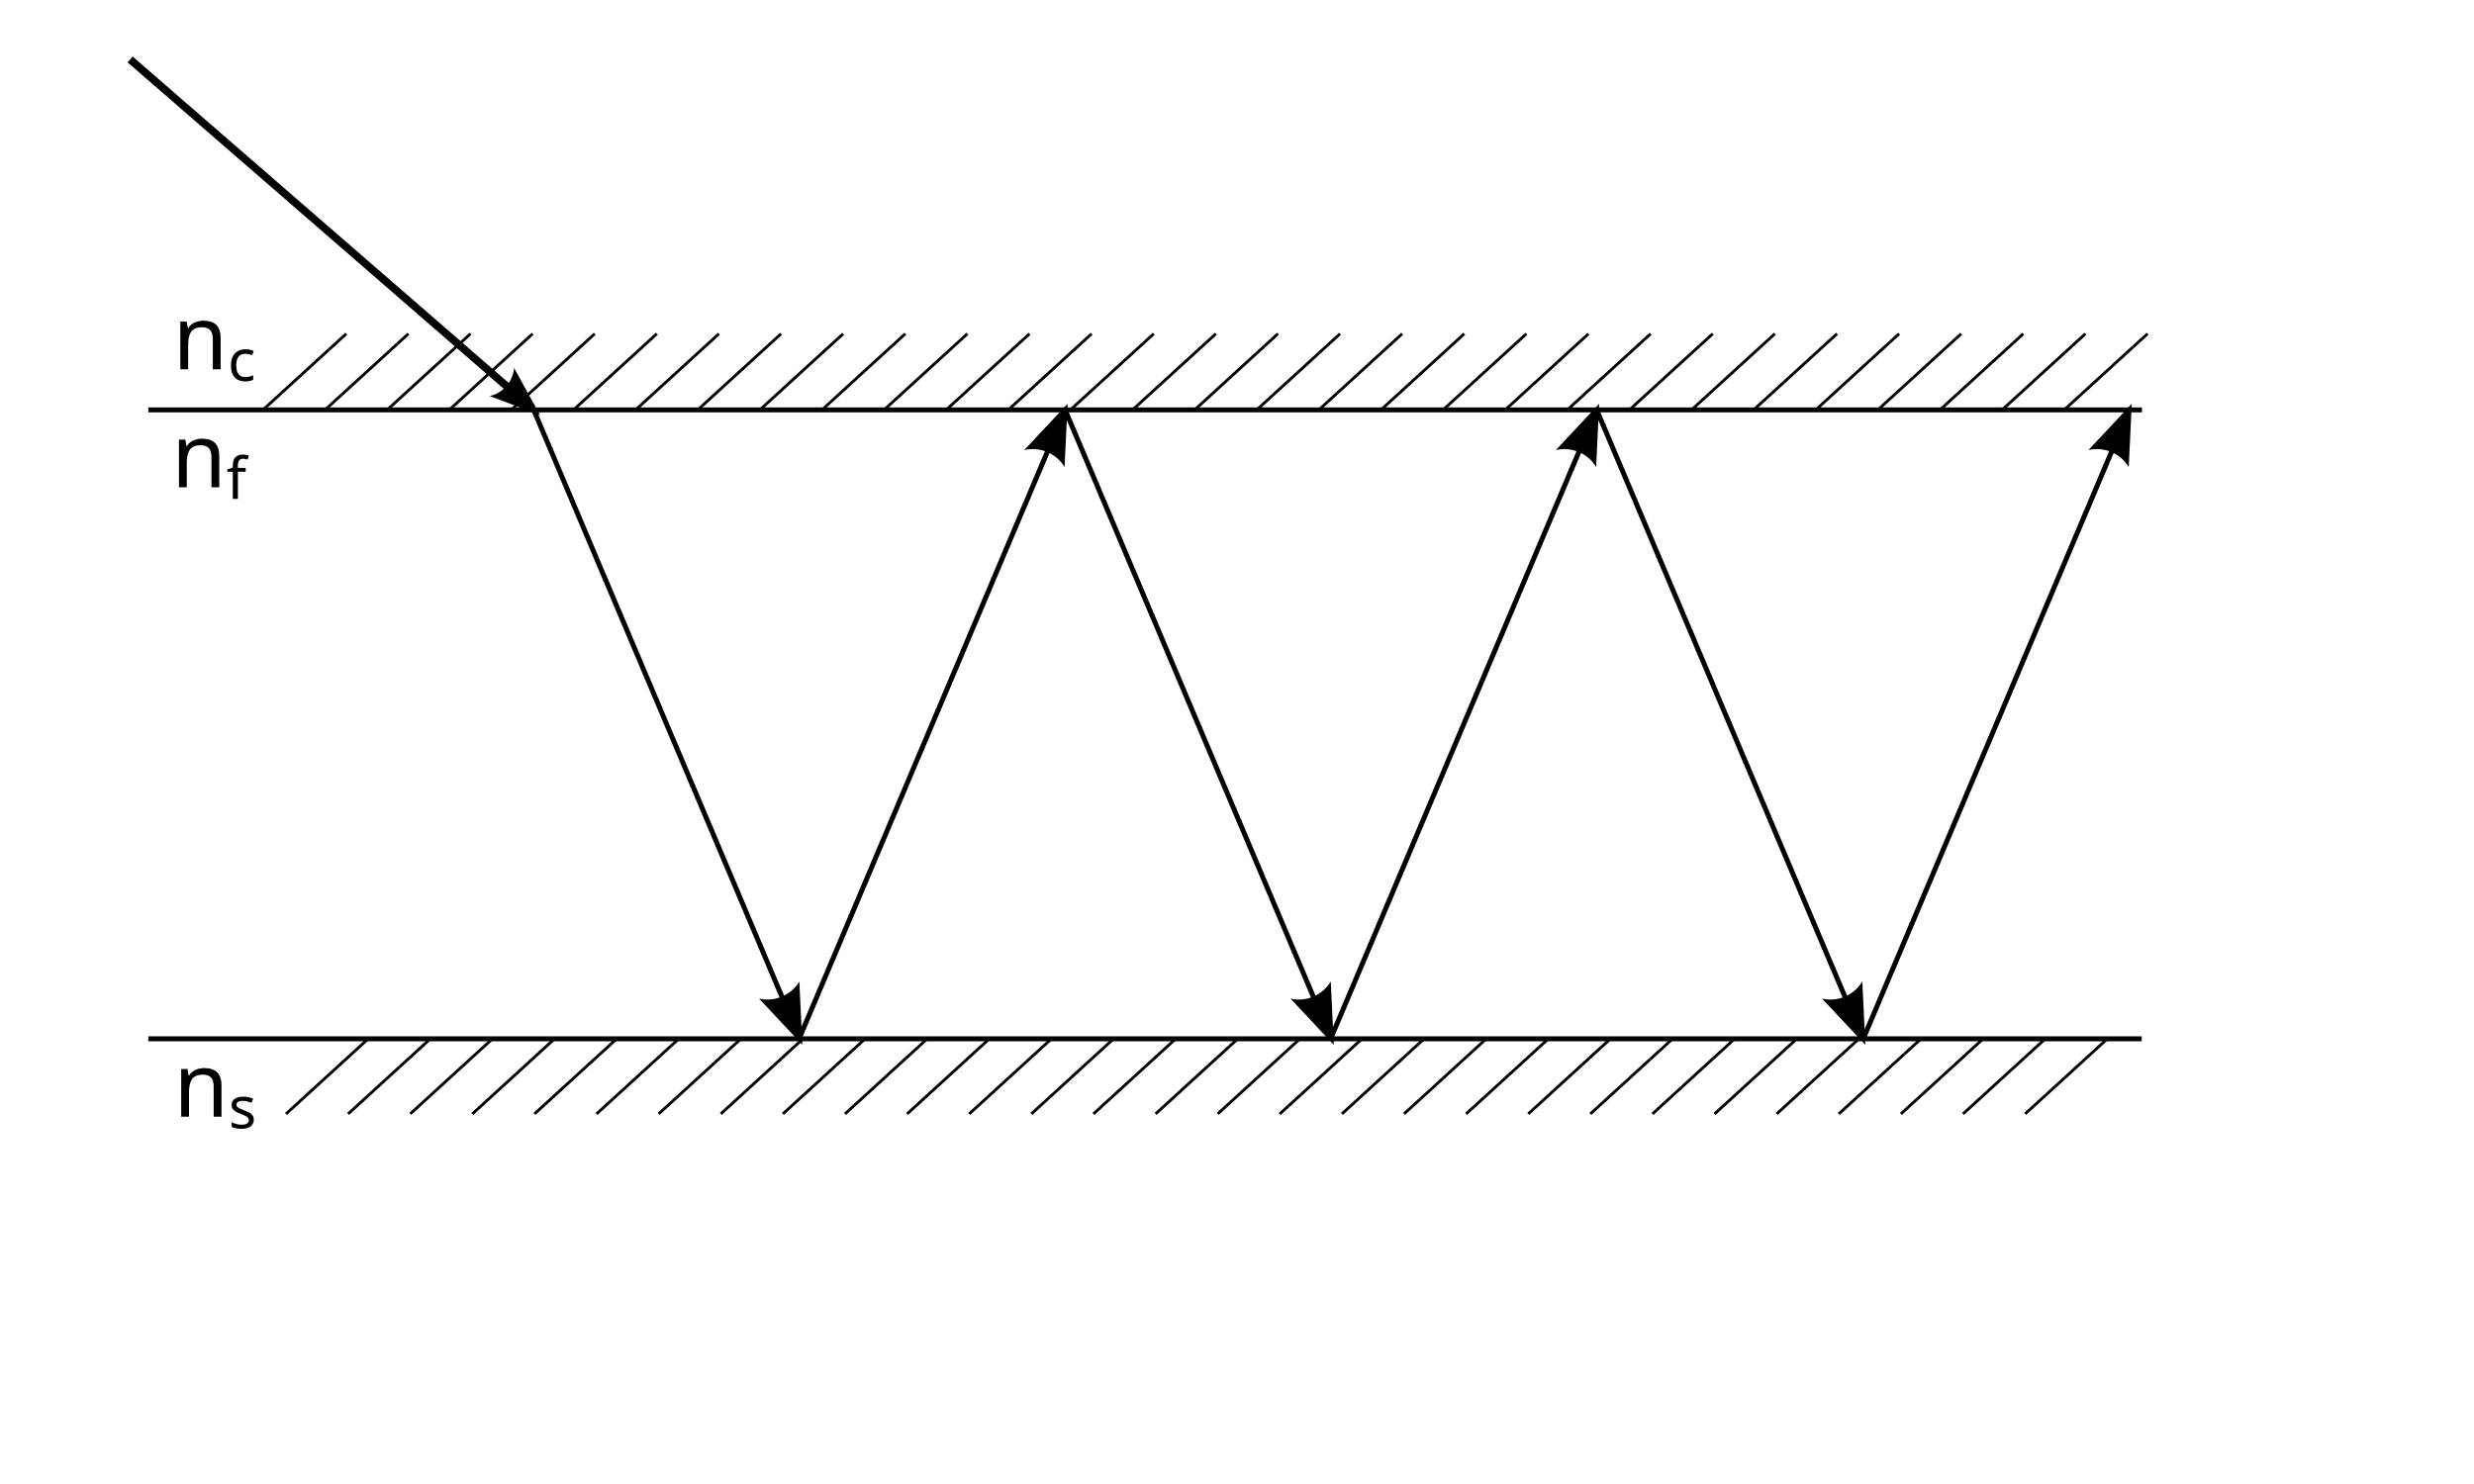
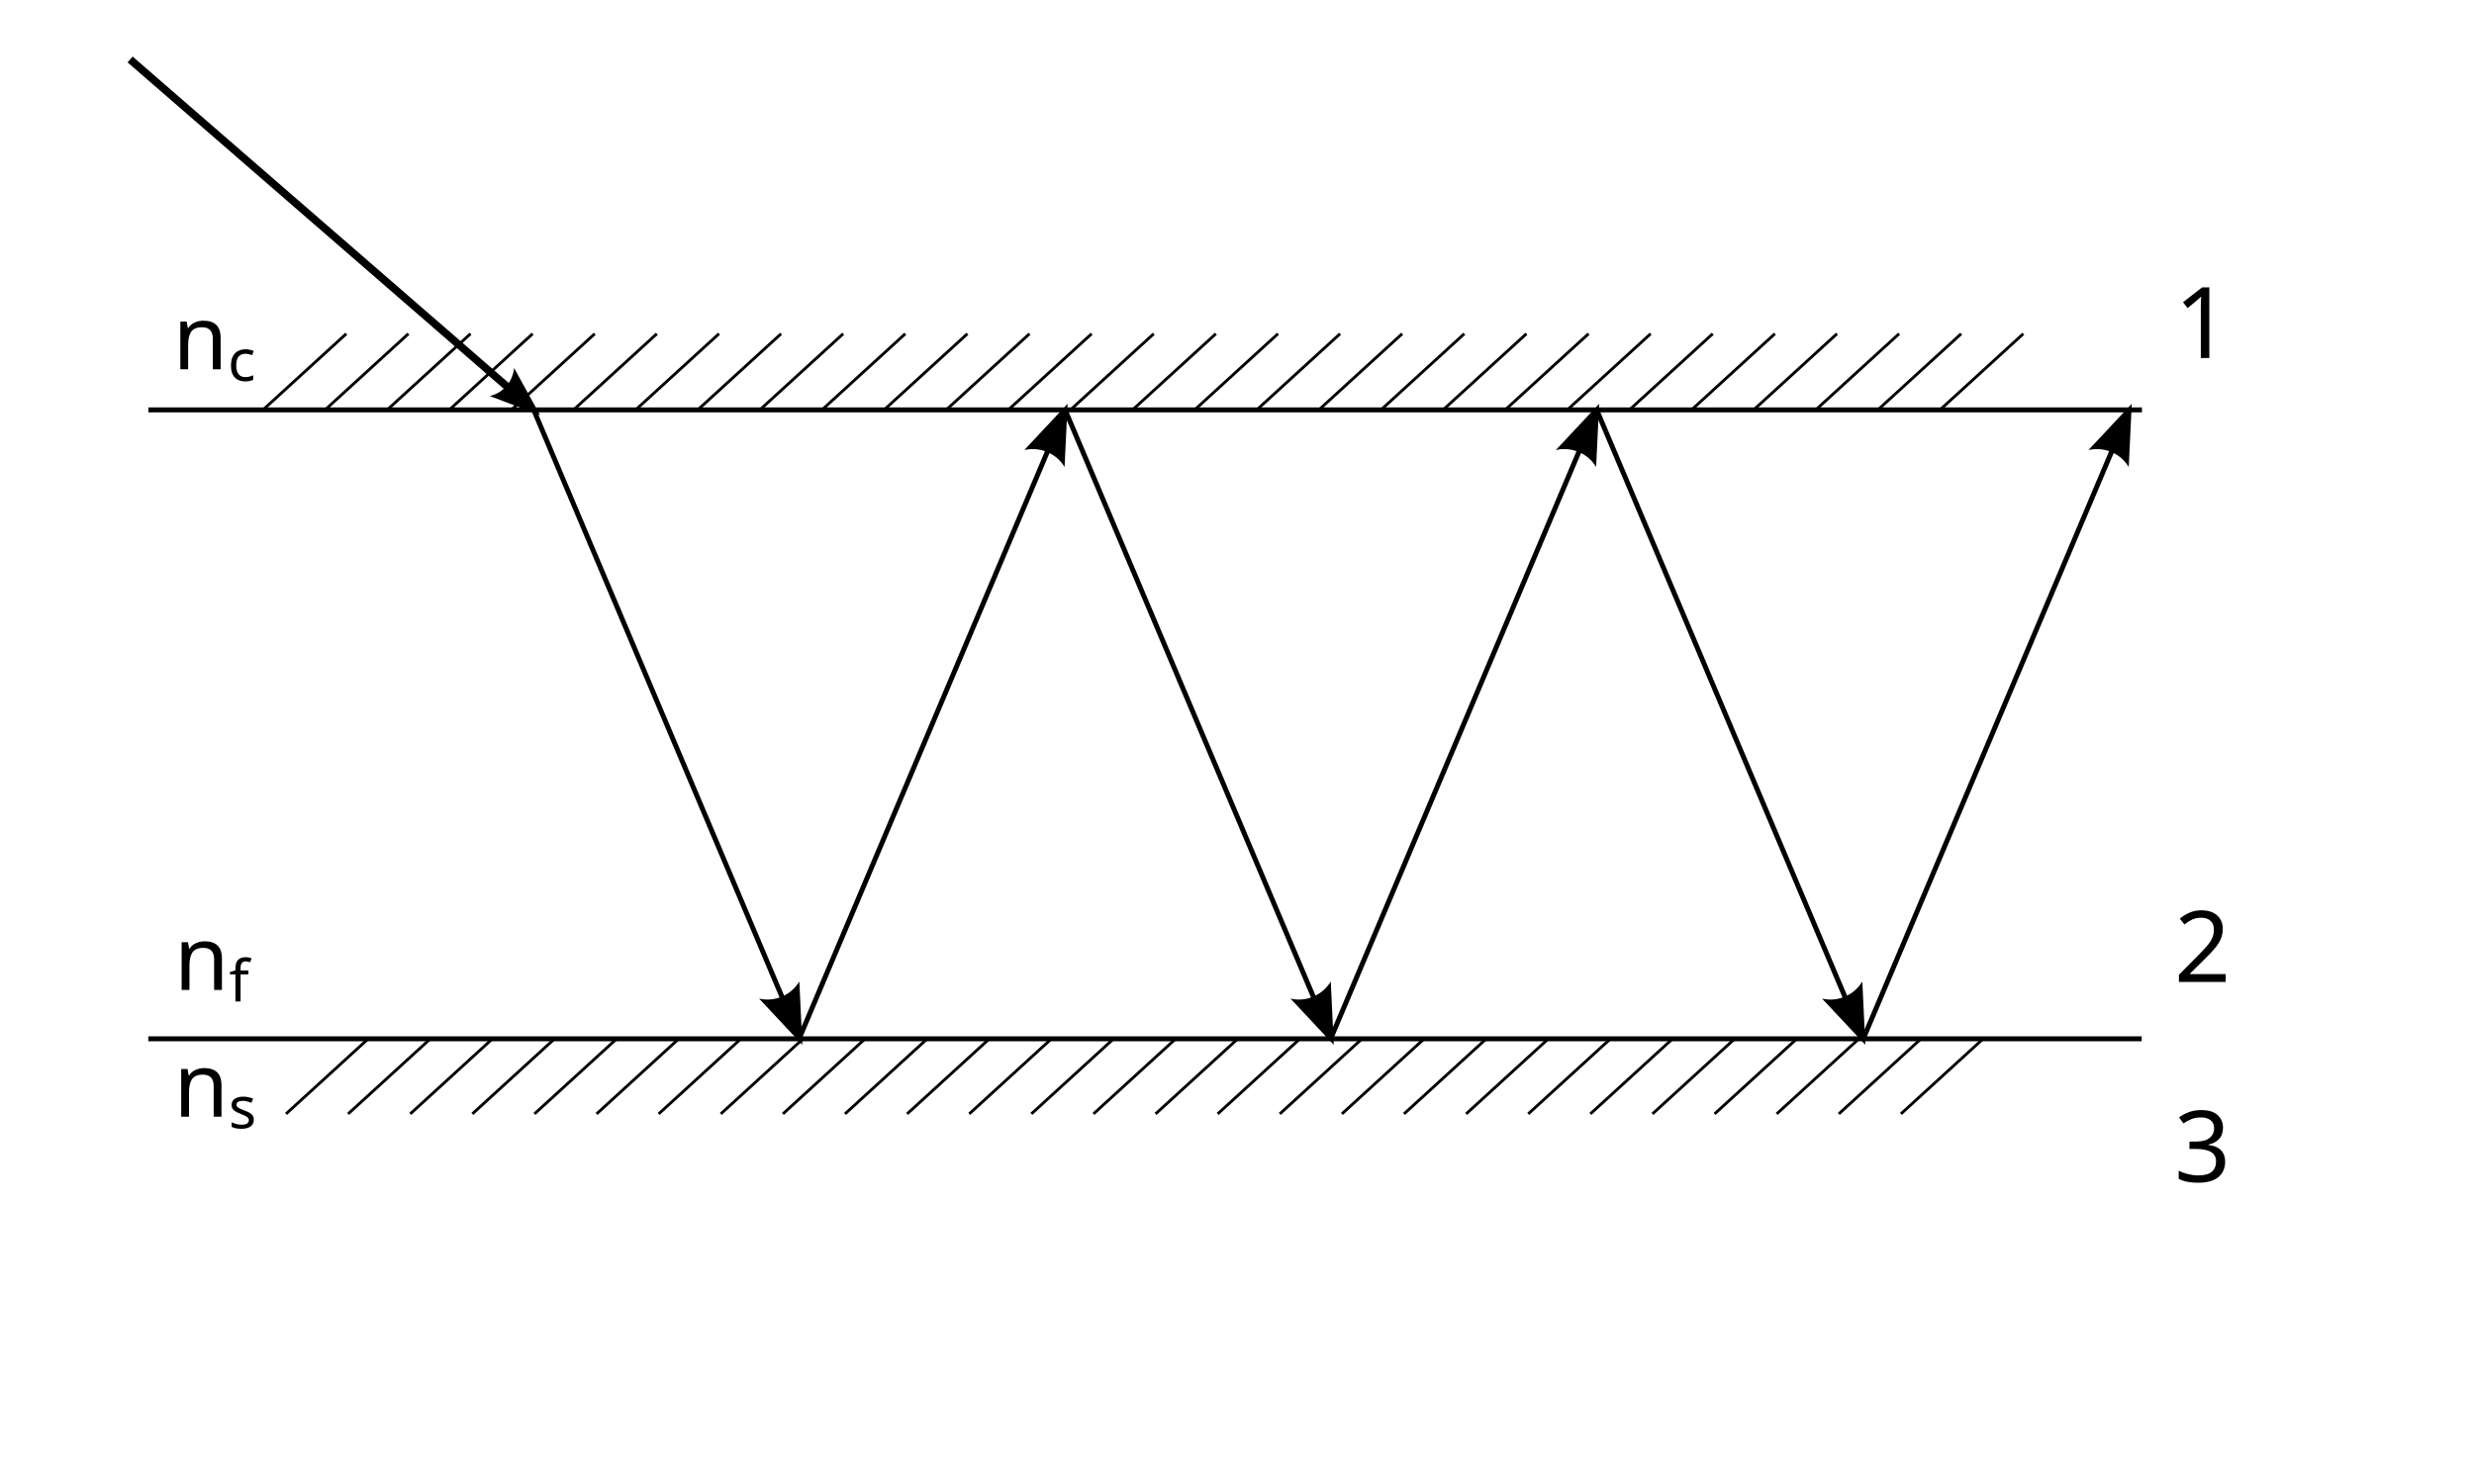
<svg xmlns="http://www.w3.org/2000/svg" width="500" height="300" id="svg2" version="1.1">
  <defs id="defs4">
    <marker orient="auto" refY="0.0" refX="0.0" id="Arrow2Mend" style="overflow:visible;">
      <path id="path4075" style="font-size:12.0;fill-rule:evenodd;stroke-width:0.625;stroke-linejoin:round;" d="M 8.719,4.034 L -2.207,0.016 L 8.719,-4.002 C 6.973,-1.63 6.983,1.616 8.719,4.034 z " transform="scale(0.6) rotate(180) translate(0,0)" />
    </marker>
    <marker orient="auto" refY="0.0" refX="0.0" id="Arrow1Lend" style="overflow:visible;">
      <path id="path4051" d="M 0.0,0.0 L 5.0,-5.0 L -12.5,0.0 L 5.0,5.0 L 0.0,0.0 z " style="fill-rule:evenodd;stroke:#000000;stroke-width:1.0pt;marker-start:none;" transform="scale(0.8) rotate(180) translate(12.5,0)" />
    </marker>
    <marker orient="auto" refY="0.0" refX="0.0" id="Arrow2Lend" style="overflow:visible;">
      <path id="path4069" style="font-size:12.0;fill-rule:evenodd;stroke-width:0.625;stroke-linejoin:round;" d="M 8.719,4.034 L -2.207,0.016 L 8.719,-4.002 C 6.973,-1.63 6.983,1.616 8.719,4.034 z " transform="scale(1.1) rotate(180) translate(1,0)" />
    </marker>
    <marker orient="auto" refY="0.0" refX="0.0" id="Arrow1Lstart" style="overflow:visible">
      <path id="path4048" d="M 0.0,0.0 L 5.0,-5.0 L -12.5,0.0 L 5.0,5.0 L 0.0,0.0 z " style="fill-rule:evenodd;stroke:#000000;stroke-width:1.0pt;marker-start:none" transform="scale(0.8) translate(12.5,0)" />
    </marker>
    <marker orient="auto" refY="0.0" refX="0.0" id="Arrow2Lstart" style="overflow:visible">
      <path id="path4066" style="font-size:12.0;fill-rule:evenodd;stroke-width:0.625;stroke-linejoin:round" d="M 8.719,4.034 L -2.207,0.016 L 8.719,-4.002 C 6.973,-1.63 6.983,1.616 8.719,4.034 z " transform="scale(1.1) translate(1,0)" />
    </marker>
  </defs>
  <g id="layer1" transform="translate(0,-752.3622)">
    <g id="g8665" transform="matrix(1.052087,0,0,1,-22.57557,0)">
      <path transform="translate(0,752.3622)" id="path3768" d="m 49.955,82.857 c 369.286,0 382.964,0 382.964,0" style="fill:none;stroke:#000000;stroke-width:1px;stroke-linecap:butt;stroke-linejoin:miter;stroke-opacity:1" />
      <path transform="translate(0,752.3622)" id="path3774" d="M 432.868,210 49.947,210" style="fill:none;stroke:#000000;stroke-width:1px;stroke-linecap:butt;stroke-linejoin:miter;stroke-opacity:1" />
    </g>
    <g id="g8655">
      <path id="path3863" d="m 26.295,764.386 81.284,70.554" style="fill:none;stroke:#000000;stroke-width:1.557px;stroke-linecap:butt;stroke-linejoin:miter;stroke-opacity:1;marker-end:url(#Arrow2Mend)" />
      <g id="g8647">
        <path style="fill:none;stroke:#000000;stroke-width:1px;stroke-linecap:butt;stroke-linejoin:miter;stroke-opacity:1;marker-end:url(#Arrow2Lend);marker-mid:none" d="m 107.857,835.219 53.767,127.143" id="path3776" />
        <path style="fill:none;stroke:#000000;stroke-width:1px;stroke-linecap:butt;stroke-linejoin:miter;stroke-opacity:1;marker-end:none;marker-start:url(#Arrow2Lstart)" d="M 215.261,835.219 161.494,962.362" id="path3776-3" />
        <path style="fill:none;stroke:#000000;stroke-width:1px;stroke-linecap:butt;stroke-linejoin:miter;stroke-opacity:1;marker-start:none;marker-end:url(#Arrow2Lend)" d="m 215.259,835.219 53.767,127.143" id="path3776-3-5" />
        <path style="fill:none;stroke:#000000;stroke-width:1px;stroke-linecap:butt;stroke-linejoin:miter;stroke-opacity:1;marker-end:none;marker-start:url(#Arrow2Lstart)" d="M 322.69,835.219 268.923,962.362" id="path3776-3-7" />
        <path style="fill:none;stroke:#000000;stroke-width:1px;stroke-linecap:butt;stroke-linejoin:miter;stroke-opacity:1;marker-end:url(#Arrow2Lend)" d="m 322.689,835.219 53.767,127.143" id="path3776-3-5-5" />
        <path style="fill:none;stroke:#000000;stroke-width:1px;stroke-linecap:butt;stroke-linejoin:miter;stroke-opacity:1;marker-mid:none;marker-start:url(#Arrow2Lstart)" d="M 430.331,835.219 376.563,962.362" id="path3776-3-7-2" />
      </g>
    </g>
    <path style="fill:none;stroke:#000000;stroke-width:0.58px;stroke-linecap:butt;stroke-linejoin:miter;stroke-opacity:1" d="m 237.836,962.152 -16.844,15.389" id="path8673" />
    <path style="fill:none;stroke:#000000;stroke-width:0.58px;stroke-linecap:butt;stroke-linejoin:miter;stroke-opacity:1" d="m 225.283,962.152 -16.844,15.389" id="path8673-1" />
    <path style="fill:none;stroke:#000000;stroke-width:0.58px;stroke-linecap:butt;stroke-linejoin:miter;stroke-opacity:1" d="m 262.942,962.152 -16.844,15.389" id="path8673-5" />
    <path style="fill:none;stroke:#000000;stroke-width:0.58px;stroke-linecap:butt;stroke-linejoin:miter;stroke-opacity:1" d="m 250.389,962.152 -16.844,15.389" id="path8673-1-7" />
    <path style="fill:none;stroke:#000000;stroke-width:0.58px;stroke-linecap:butt;stroke-linejoin:miter;stroke-opacity:1" d="m 288.048,962.152 -16.844,15.389" id="path8673-9" />
    <path style="fill:none;stroke:#000000;stroke-width:0.58px;stroke-linecap:butt;stroke-linejoin:miter;stroke-opacity:1" d="m 275.495,962.152 -16.844,15.389" id="path8673-1-3" />
    <path style="fill:none;stroke:#000000;stroke-width:0.58px;stroke-linecap:butt;stroke-linejoin:miter;stroke-opacity:1" d="m 313.153,962.152 -16.844,15.389" id="path8673-5-0" />
    <path style="fill:none;stroke:#000000;stroke-width:0.58px;stroke-linecap:butt;stroke-linejoin:miter;stroke-opacity:1" d="m 300.601,962.152 -16.844,15.389" id="path8673-1-7-0" />
    <path style="fill:none;stroke:#000000;stroke-width:0.58px;stroke-linecap:butt;stroke-linejoin:miter;stroke-opacity:1" d="m 338.259,962.152 -16.844,15.389" id="path8673-8" />
    <path style="fill:none;stroke:#000000;stroke-width:0.58px;stroke-linecap:butt;stroke-linejoin:miter;stroke-opacity:1" d="m 325.706,962.152 -16.844,15.389" id="path8673-1-5" />
    <path style="fill:none;stroke:#000000;stroke-width:0.58px;stroke-linecap:butt;stroke-linejoin:miter;stroke-opacity:1" d="m 363.365,962.152 -16.844,15.389" id="path8673-5-8" />
    <path style="fill:none;stroke:#000000;stroke-width:0.58px;stroke-linecap:butt;stroke-linejoin:miter;stroke-opacity:1" d="m 350.812,962.152 -16.844,15.389" id="path8673-1-7-9" />
    <path style="fill:none;stroke:#000000;stroke-width:0.58px;stroke-linecap:butt;stroke-linejoin:miter;stroke-opacity:1" d="m 388.471,962.152 -16.844,15.389" id="path8673-3" />
    <path style="fill:none;stroke:#000000;stroke-width:0.58px;stroke-linecap:butt;stroke-linejoin:miter;stroke-opacity:1" d="M 375.918,962.152 359.074,977.541" id="path8673-1-53" />
-     <path style="fill:none;stroke:#000000;stroke-width:0.58px;stroke-linecap:butt;stroke-linejoin:miter;stroke-opacity:1" d="m 413.577,962.152 -16.844,15.389" id="path8673-5-9" />
    <path style="fill:none;stroke:#000000;stroke-width:0.58px;stroke-linecap:butt;stroke-linejoin:miter;stroke-opacity:1" d="m 401.024,962.152 -16.844,15.389" id="path8673-1-7-02" />
-     <path style="fill:none;stroke:#000000;stroke-width:0.58px;stroke-linecap:butt;stroke-linejoin:miter;stroke-opacity:1" d="m 426.13,962.152 -16.844,15.389" id="path8673-5-8-5" />
    <path style="fill:none;stroke:#000000;stroke-width:0.58px;stroke-linecap:butt;stroke-linejoin:miter;stroke-opacity:1" d="m 74.648,962.152 -16.844,15.389" id="path8673-9-2" />
    <path style="fill:none;stroke:#000000;stroke-width:0.58px;stroke-linecap:butt;stroke-linejoin:miter;stroke-opacity:1" d="m 99.754,962.152 -16.844,15.389" id="path8673-5-0-4" />
    <path style="fill:none;stroke:#000000;stroke-width:0.58px;stroke-linecap:butt;stroke-linejoin:miter;stroke-opacity:1" d="m 87.201,962.152 -16.844,15.389" id="path8673-1-7-0-6" />
    <path style="fill:none;stroke:#000000;stroke-width:0.58px;stroke-linecap:butt;stroke-linejoin:miter;stroke-opacity:1" d="m 124.86,962.152 -16.844,15.389" id="path8673-8-6" />
    <path style="fill:none;stroke:#000000;stroke-width:0.58px;stroke-linecap:butt;stroke-linejoin:miter;stroke-opacity:1" d="M 112.307,962.152 95.463,977.541" id="path8673-1-5-1" />
    <path style="fill:none;stroke:#000000;stroke-width:0.58px;stroke-linecap:butt;stroke-linejoin:miter;stroke-opacity:1" d="m 149.965,962.152 -16.844,15.389" id="path8673-5-8-8" />
    <path style="fill:none;stroke:#000000;stroke-width:0.58px;stroke-linecap:butt;stroke-linejoin:miter;stroke-opacity:1" d="m 137.413,962.152 -16.844,15.389" id="path8673-1-7-9-8" />
    <path style="fill:none;stroke:#000000;stroke-width:0.58px;stroke-linecap:butt;stroke-linejoin:miter;stroke-opacity:1" d="m 175.071,962.152 -16.844,15.389" id="path8673-3-6" />
    <path style="fill:none;stroke:#000000;stroke-width:0.58px;stroke-linecap:butt;stroke-linejoin:miter;stroke-opacity:1" d="m 162.518,962.152 -16.844,15.389" id="path8673-1-53-6" />
    <path style="fill:none;stroke:#000000;stroke-width:0.58px;stroke-linecap:butt;stroke-linejoin:miter;stroke-opacity:1" d="m 200.177,962.152 -16.844,15.389" id="path8673-5-9-3" />
    <path style="fill:none;stroke:#000000;stroke-width:0.58px;stroke-linecap:butt;stroke-linejoin:miter;stroke-opacity:1" d="m 187.624,962.152 -16.844,15.389" id="path8673-1-7-02-9" />
    <path style="fill:none;stroke:#000000;stroke-width:0.58px;stroke-linecap:butt;stroke-linejoin:miter;stroke-opacity:1" d="m 212.73,962.152 -16.844,15.389" id="path8673-5-8-5-8" />
    <path style="fill:none;stroke:#000000;stroke-width:0.58px;stroke-linecap:butt;stroke-linejoin:miter;stroke-opacity:1" d="m 245.728,819.831 -16.844,15.389" id="path8673-55" />
    <path style="fill:none;stroke:#000000;stroke-width:0.58px;stroke-linecap:butt;stroke-linejoin:miter;stroke-opacity:1" d="m 233.175,819.831 -16.844,15.389" id="path8673-1-1" />
    <path style="fill:none;stroke:#000000;stroke-width:0.58px;stroke-linecap:butt;stroke-linejoin:miter;stroke-opacity:1" d="m 270.833,819.831 -16.844,15.389" id="path8673-5-1" />
    <path style="fill:none;stroke:#000000;stroke-width:0.58px;stroke-linecap:butt;stroke-linejoin:miter;stroke-opacity:1" d="m 258.281,819.831 -16.844,15.389" id="path8673-1-7-2" />
    <path style="fill:none;stroke:#000000;stroke-width:0.58px;stroke-linecap:butt;stroke-linejoin:miter;stroke-opacity:1" d="m 295.939,819.831 -16.844,15.389" id="path8673-9-0" />
    <path style="fill:none;stroke:#000000;stroke-width:0.58px;stroke-linecap:butt;stroke-linejoin:miter;stroke-opacity:1" d="m 283.386,819.831 -16.844,15.389" id="path8673-1-3-0" />
    <path style="fill:none;stroke:#000000;stroke-width:0.58px;stroke-linecap:butt;stroke-linejoin:miter;stroke-opacity:1" d="m 321.045,819.831 -16.844,15.389" id="path8673-5-0-7" />
    <path style="fill:none;stroke:#000000;stroke-width:0.58px;stroke-linecap:butt;stroke-linejoin:miter;stroke-opacity:1" d="m 308.492,819.831 -16.844,15.389" id="path8673-1-7-0-5" />
    <path style="fill:none;stroke:#000000;stroke-width:0.58px;stroke-linecap:butt;stroke-linejoin:miter;stroke-opacity:1" d="m 346.151,819.831 -16.844,15.389" id="path8673-8-5" />
    <path style="fill:none;stroke:#000000;stroke-width:0.58px;stroke-linecap:butt;stroke-linejoin:miter;stroke-opacity:1" d="m 333.598,819.831 -16.844,15.389" id="path8673-1-5-6" />
    <path style="fill:none;stroke:#000000;stroke-width:0.58px;stroke-linecap:butt;stroke-linejoin:miter;stroke-opacity:1" d="m 371.257,819.831 -16.844,15.389" id="path8673-5-8-3" />
    <path style="fill:none;stroke:#000000;stroke-width:0.58px;stroke-linecap:butt;stroke-linejoin:miter;stroke-opacity:1" d="m 358.704,819.831 -16.844,15.389" id="path8673-1-7-9-4" />
    <path style="fill:none;stroke:#000000;stroke-width:0.58px;stroke-linecap:butt;stroke-linejoin:miter;stroke-opacity:1" d="M 396.363,819.831 379.519,835.219" id="path8673-3-2" />
    <path style="fill:none;stroke:#000000;stroke-width:0.58px;stroke-linecap:butt;stroke-linejoin:miter;stroke-opacity:1" d="M 383.81,819.831 366.966,835.219" id="path8673-1-53-7" />
-     <path style="fill:none;stroke:#000000;stroke-width:0.58px;stroke-linecap:butt;stroke-linejoin:miter;stroke-opacity:1" d="M 421.469,819.831 404.625,835.219" id="path8673-5-9-9" />
    <path style="fill:none;stroke:#000000;stroke-width:0.58px;stroke-linecap:butt;stroke-linejoin:miter;stroke-opacity:1" d="M 408.916,819.831 392.072,835.219" id="path8673-1-7-02-2" />
-     <path style="fill:none;stroke:#000000;stroke-width:0.58px;stroke-linecap:butt;stroke-linejoin:miter;stroke-opacity:1" d="m 434.021,819.831 -16.844,15.389" id="path8673-5-8-5-6" />
    <path style="fill:none;stroke:#000000;stroke-width:0.58px;stroke-linecap:butt;stroke-linejoin:miter;stroke-opacity:1" d="m 82.54,819.831 -16.844,15.389" id="path8673-9-2-3" />
    <path style="fill:none;stroke:#000000;stroke-width:0.58px;stroke-linecap:butt;stroke-linejoin:miter;stroke-opacity:1" d="m 69.987,819.831 -16.844,15.389" id="path8673-1-3-7-9" />
    <path style="fill:none;stroke:#000000;stroke-width:0.58px;stroke-linecap:butt;stroke-linejoin:miter;stroke-opacity:1" d="M 107.645,819.831 90.802,835.219" id="path8673-5-0-4-5" />
    <path style="fill:none;stroke:#000000;stroke-width:0.58px;stroke-linecap:butt;stroke-linejoin:miter;stroke-opacity:1" d="m 95.093,819.831 -16.844,15.389" id="path8673-1-7-0-6-7" />
    <path style="fill:none;stroke:#000000;stroke-width:0.58px;stroke-linecap:butt;stroke-linejoin:miter;stroke-opacity:1" d="m 132.751,819.831 -16.844,15.389" id="path8673-8-6-9" />
    <path style="fill:none;stroke:#000000;stroke-width:0.58px;stroke-linecap:butt;stroke-linejoin:miter;stroke-opacity:1" d="m 120.198,819.831 -16.844,15.389" id="path8673-1-5-1-8" />
    <path style="fill:none;stroke:#000000;stroke-width:0.58px;stroke-linecap:butt;stroke-linejoin:miter;stroke-opacity:1" d="m 157.857,819.831 -16.844,15.389" id="path8673-5-8-8-3" />
    <path style="fill:none;stroke:#000000;stroke-width:0.58px;stroke-linecap:butt;stroke-linejoin:miter;stroke-opacity:1" d="m 145.304,819.831 -16.844,15.389" id="path8673-1-7-9-8-1" />
    <path style="fill:none;stroke:#000000;stroke-width:0.58px;stroke-linecap:butt;stroke-linejoin:miter;stroke-opacity:1" d="m 182.963,819.831 -16.844,15.389" id="path8673-3-6-1" />
    <path style="fill:none;stroke:#000000;stroke-width:0.58px;stroke-linecap:butt;stroke-linejoin:miter;stroke-opacity:1" d="m 170.41,819.831 -16.844,15.389" id="path8673-1-53-6-9" />
    <path style="fill:none;stroke:#000000;stroke-width:0.58px;stroke-linecap:butt;stroke-linejoin:miter;stroke-opacity:1" d="m 208.069,819.831 -16.844,15.389" id="path8673-5-9-3-4" />
    <path style="fill:none;stroke:#000000;stroke-width:0.58px;stroke-linecap:butt;stroke-linejoin:miter;stroke-opacity:1" d="m 195.516,819.831 -16.844,15.389" id="path8673-1-7-02-9-2" />
    <path style="fill:none;stroke:#000000;stroke-width:0.58px;stroke-linecap:butt;stroke-linejoin:miter;stroke-opacity:1" d="m 220.622,819.831 -16.844,15.389" id="path8673-5-8-5-8-5" />
    <text xml:space="preserve" style="font-size:144px;font-style:normal;font-weight:normal;line-height:125%;letter-spacing:0px;word-spacing:0px;fill:#000000;fill-opacity:1;stroke:none;font-family:Sans" x="34.919" y="827.018" id="text8970">
      <tspan id="tspan8972" x="34.919" y="827.018" style="font-size:18px">n<tspan style="font-size:65.001%;baseline-shift:sub" id="tspan3079">c</tspan>
      </tspan>
    </text>
-     <text xml:space="preserve" style="font-size:144px;font-style:normal;font-weight:normal;line-height:125%;letter-spacing:0px;word-spacing:0px;fill:#000000;fill-opacity:1;stroke:none;font-family:Sans" x="34.64" y="850.87" id="text8970-7">
-       <tspan id="tspan8972-8" x="34.64" y="850.87" style="font-size:18px">n<tspan style="font-size:65.001%;baseline-shift:sub" id="tspan3077">f</tspan>
+     <text xml:space="preserve" style="font-size:144px;font-style:normal;font-weight:normal;line-height:125%;letter-spacing:0px;word-spacing:0px;fill:#000000;fill-opacity:1;stroke:none;font-family:Sans" x="35.18" y="952.48" id="text8970-7">
+       <tspan id="tspan8972-8" x="35.18" y="952.48" style="font-size:18px">n<tspan style="font-size:65.001%;baseline-shift:sub" id="tspan3077">f</tspan>
      </tspan>
    </text>
    <text xml:space="preserve" style="font-size:144px;font-style:normal;font-weight:normal;line-height:125%;letter-spacing:0px;word-spacing:0px;fill:#000000;fill-opacity:1;stroke:none;font-family:Sans" x="35.09" y="978.109" id="text8970-3">
      <tspan id="tspan8972-1" x="35.09" y="978.109" style="font-size:18px">n<tspan style="font-size:65.001%;baseline-shift:sub" id="tspan3081">s</tspan>
      </tspan>
    </text>
+     <text xml:space="preserve" style="font-size:20px;font-style:normal;font-weight:normal;line-height:125%;letter-spacing:0px;word-spacing:0px;fill:#000000;fill-opacity:1;stroke:none;font-family:Sans" x="439.416" y="824.739" id="text3077">
+       <tspan id="tspan3080" x="439.416" y="824.739">1</tspan>
+     </text>
+     <text xml:space="preserve" style="font-size:20px;font-style:normal;font-weight:normal;line-height:125%;letter-spacing:0px;word-spacing:0px;fill:#000000;fill-opacity:1;stroke:none;font-family:Sans" x="439.416" y="950.872" id="text3082">
+       <tspan id="tspan3084" x="439.416" y="950.872">2</tspan>
+     </text>
+     <text xml:space="preserve" style="font-size:20px;font-style:normal;font-weight:normal;line-height:125%;letter-spacing:0px;word-spacing:0px;fill:#000000;fill-opacity:1;stroke:none;font-family:Sans" x="439.416" y="991.258" id="text3086">
+       <tspan id="tspan3088" x="439.416" y="991.258">3</tspan>
+     </text>
  </g>
</svg>
